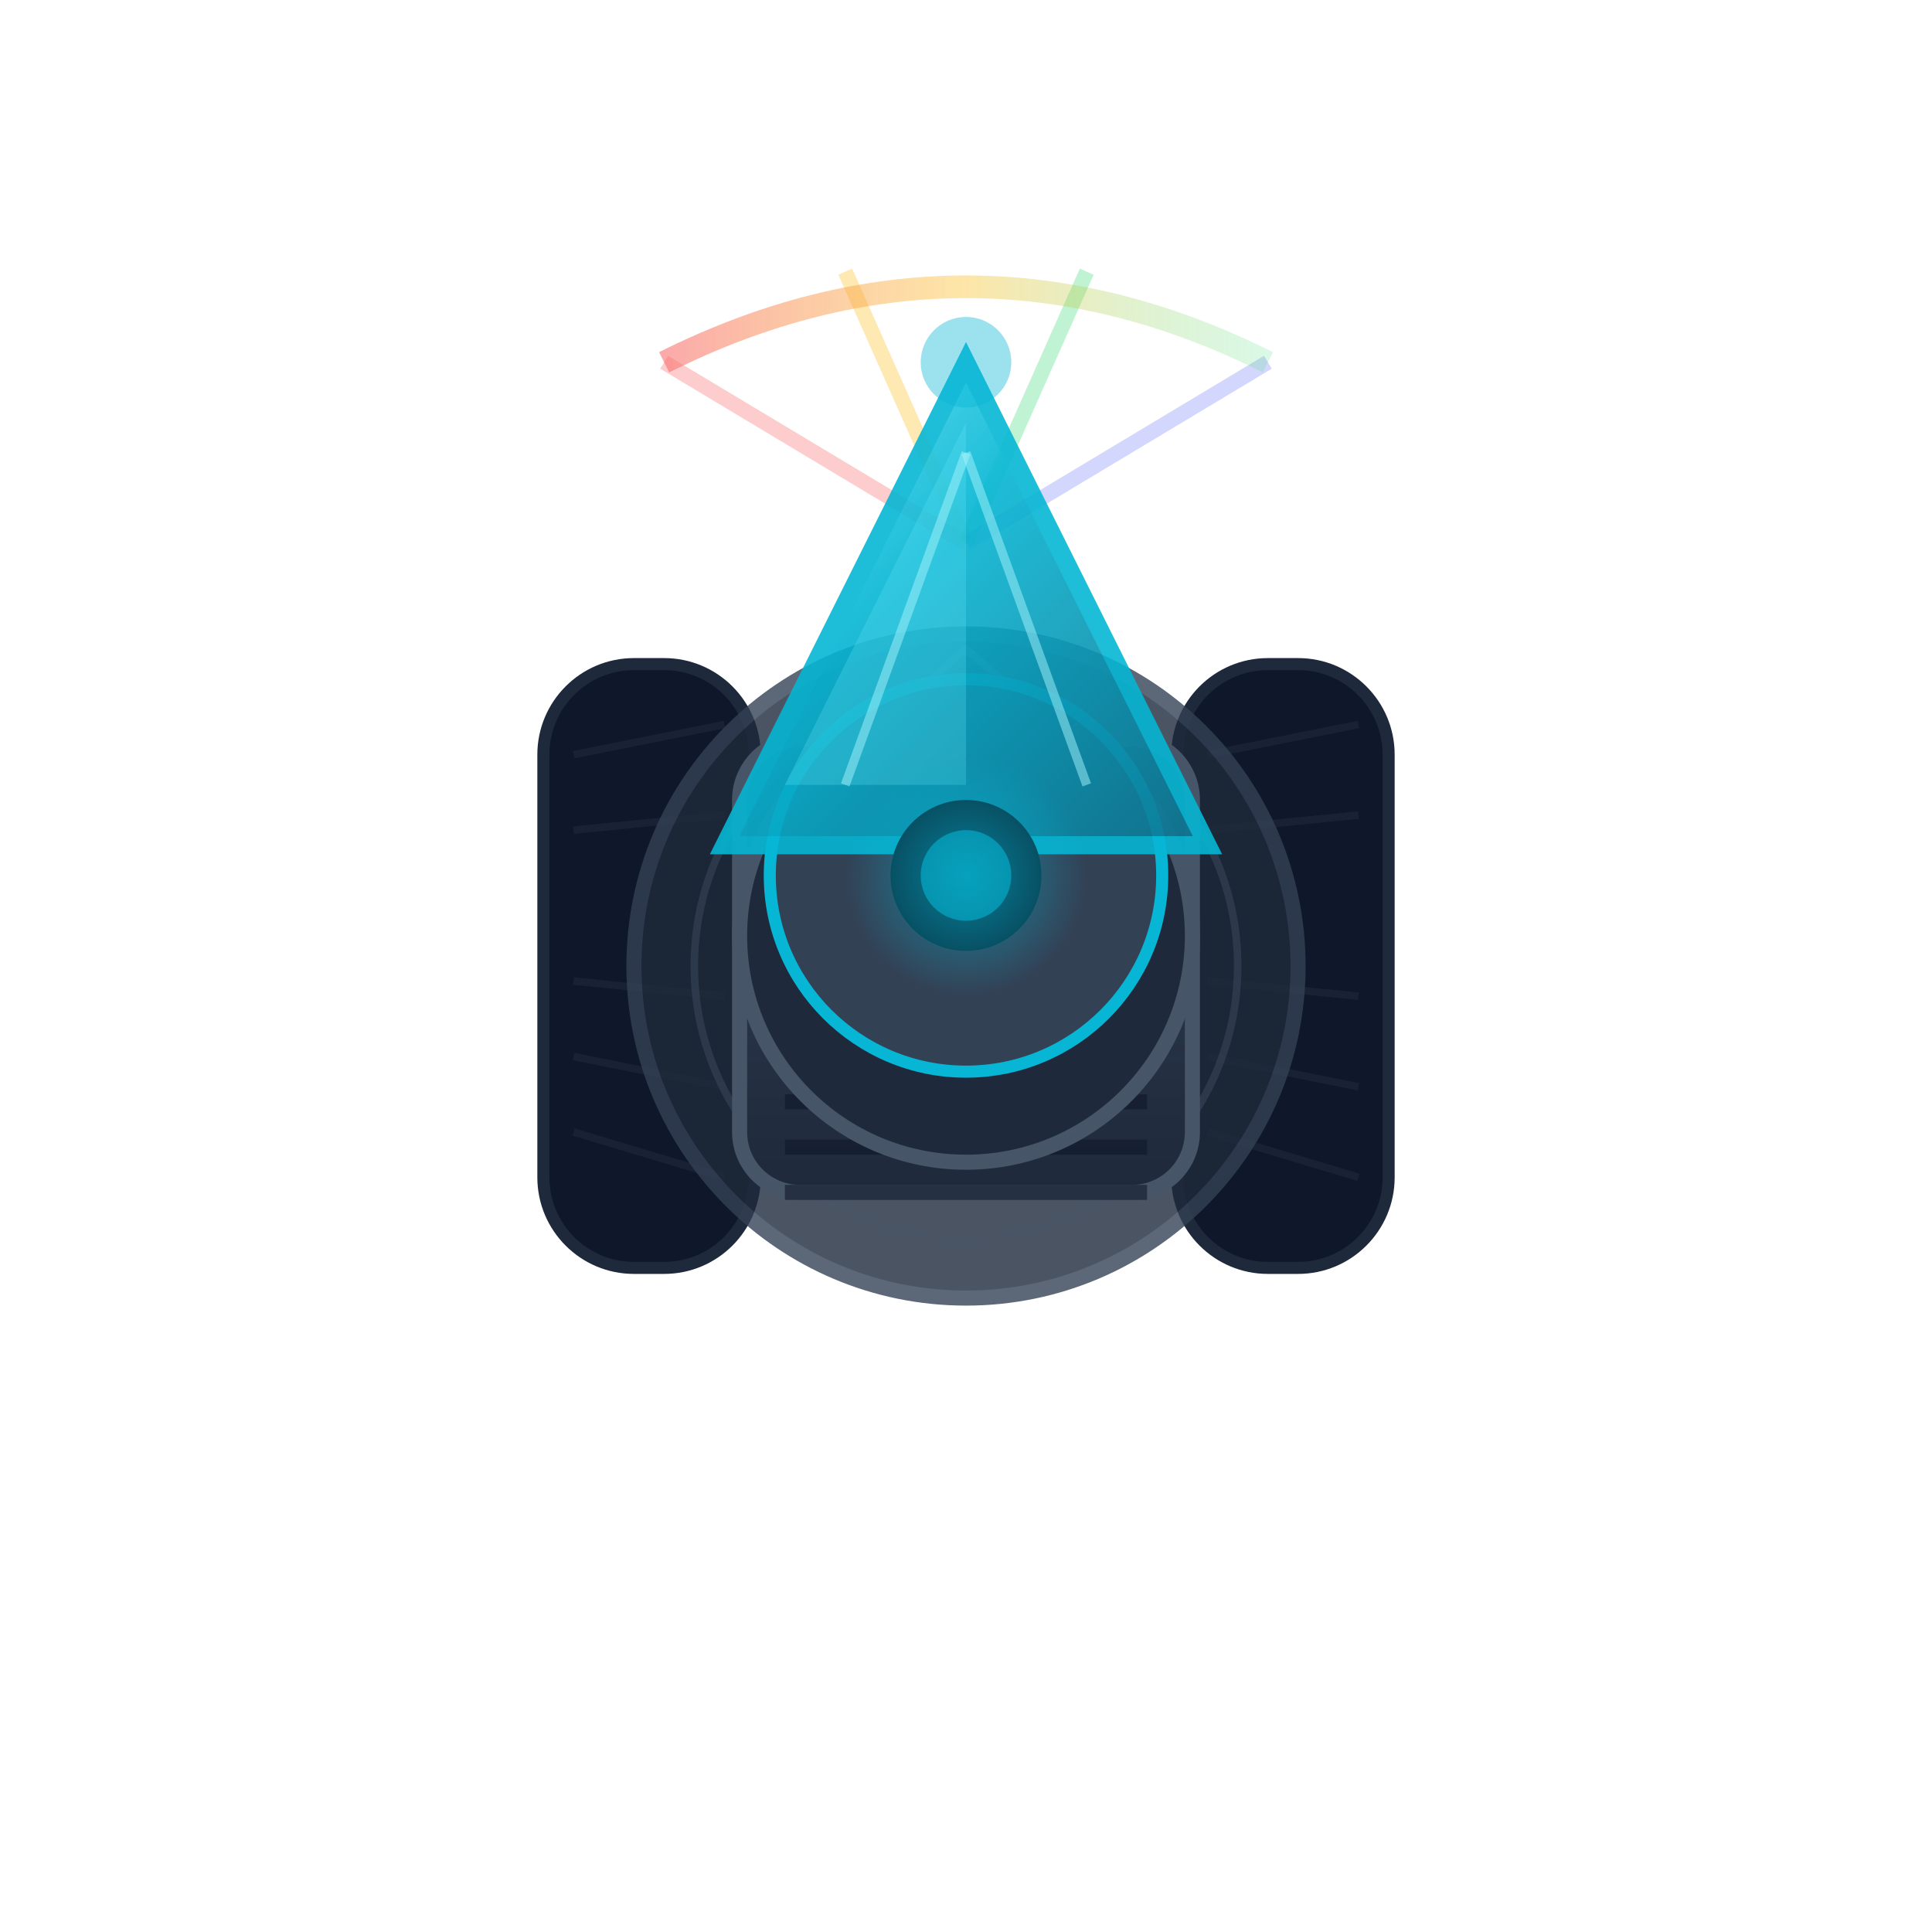
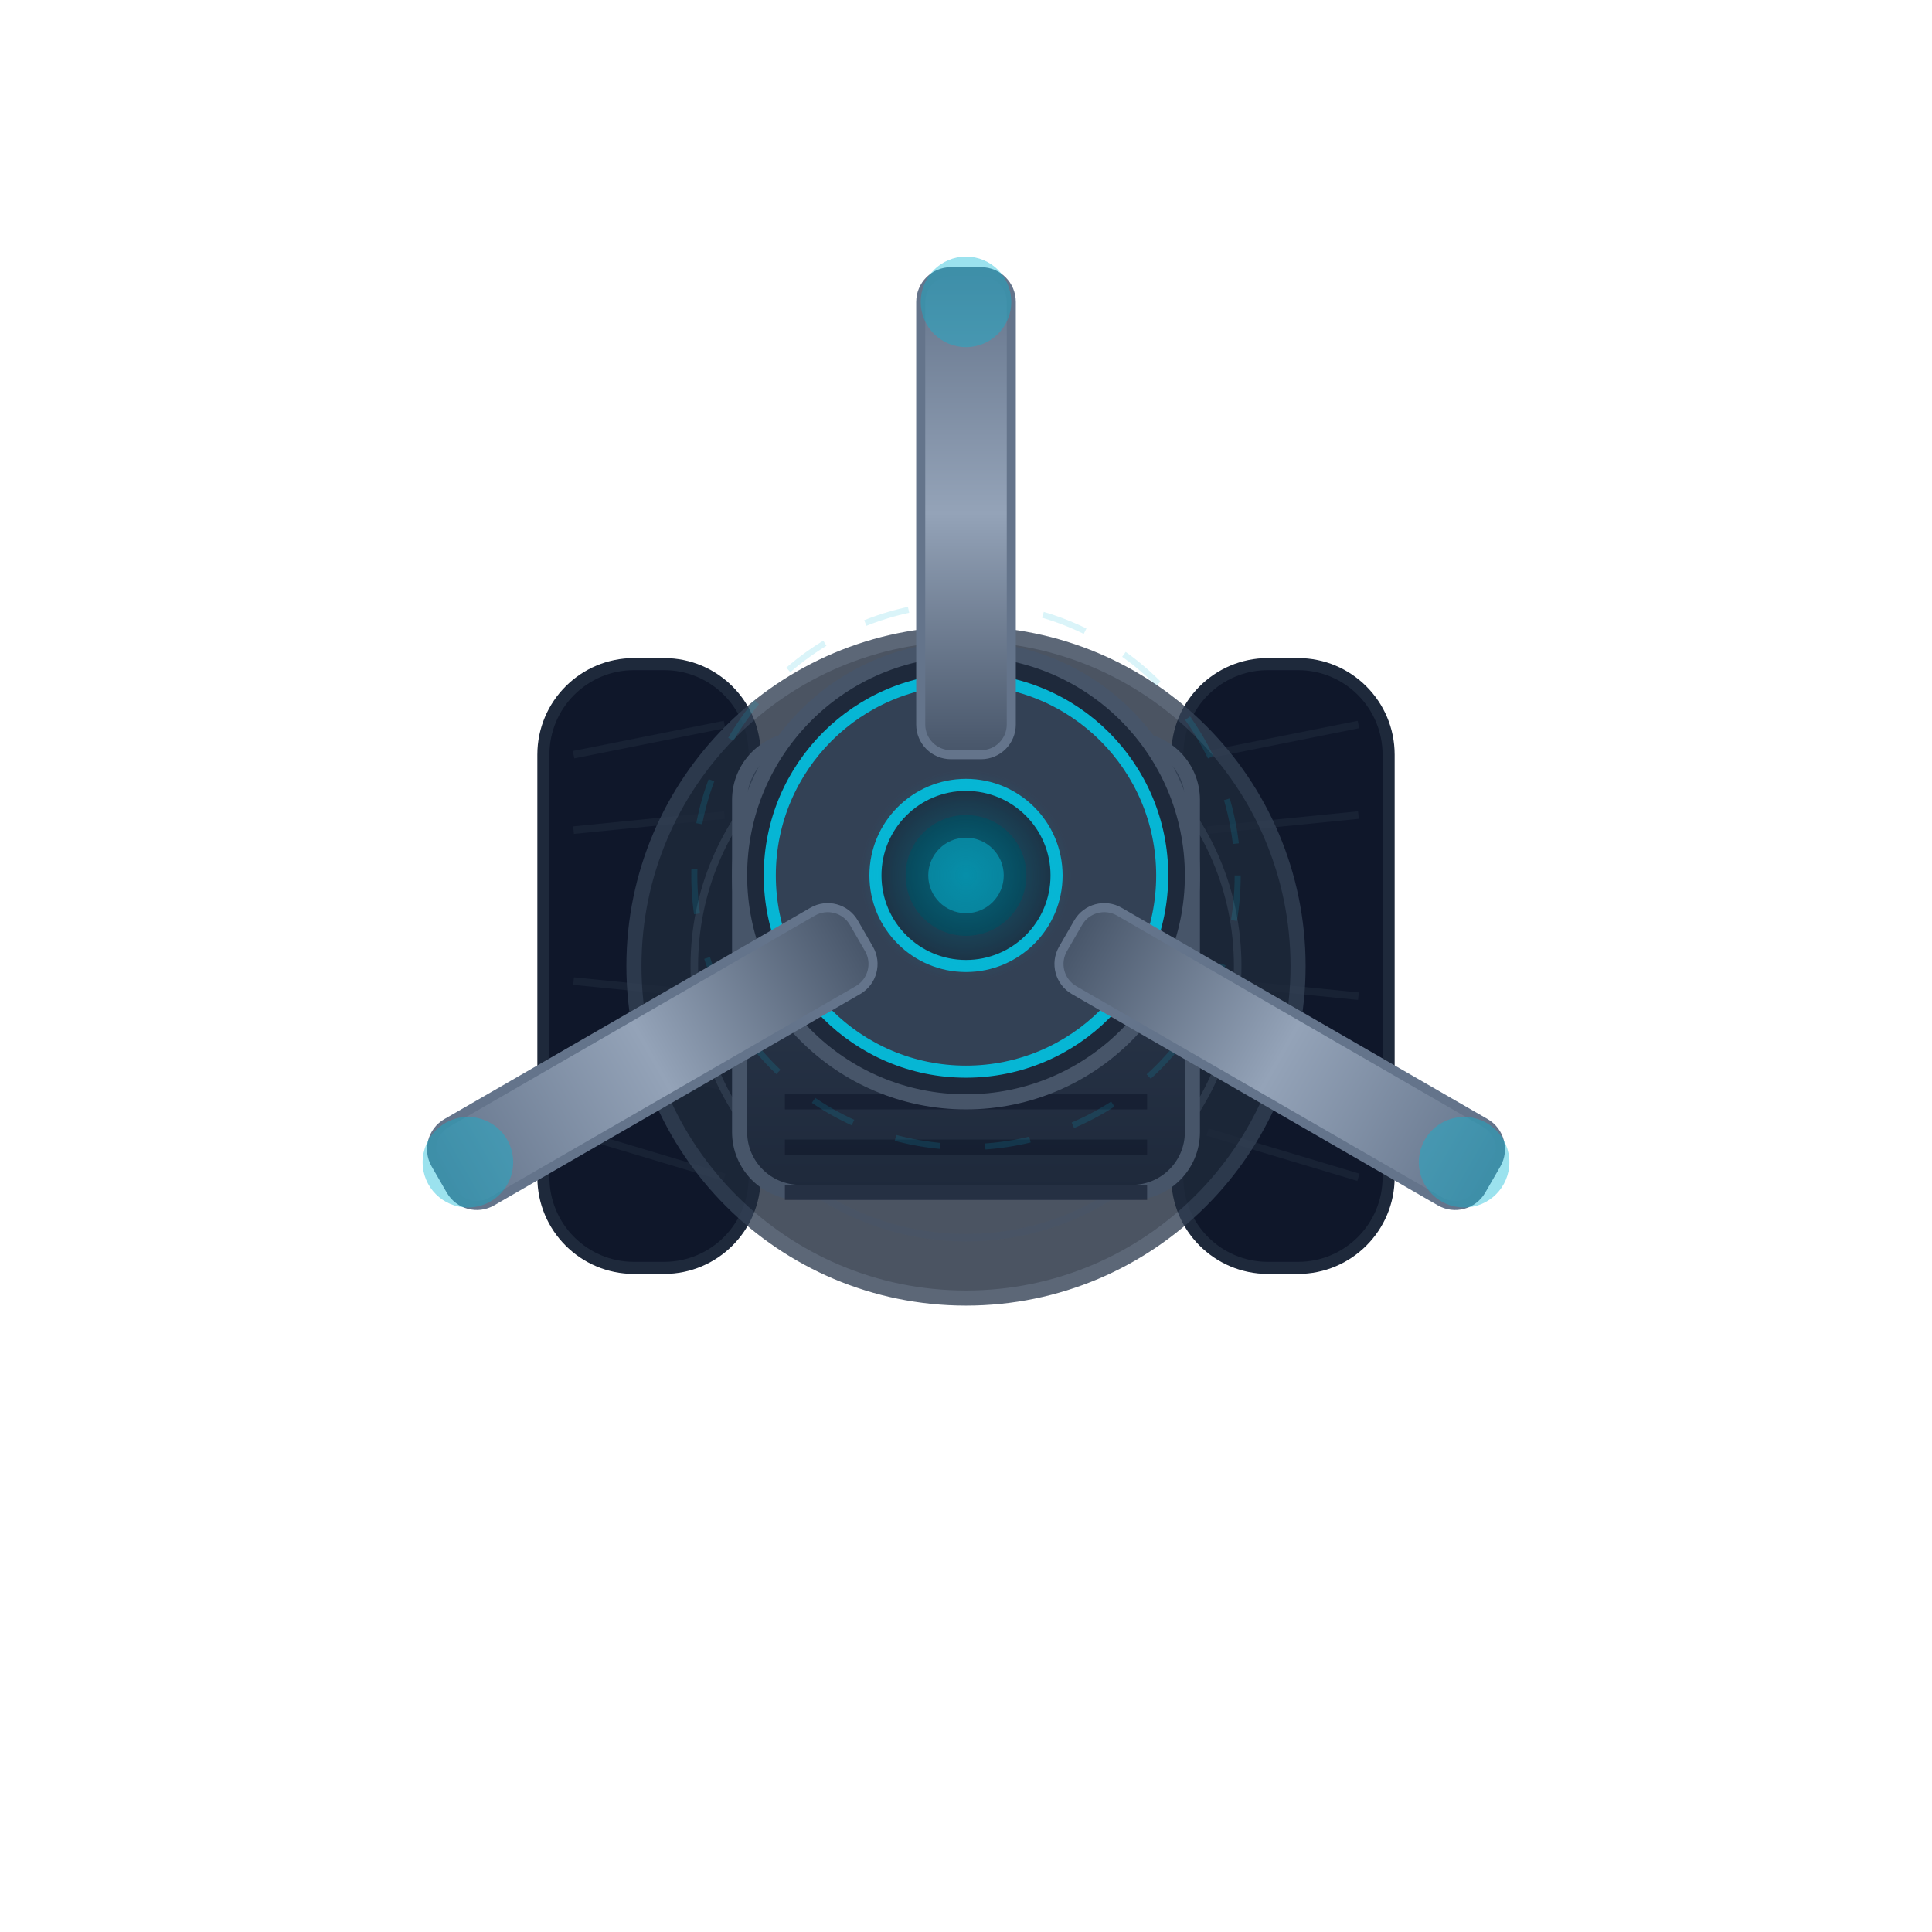
<svg xmlns="http://www.w3.org/2000/svg" viewBox="0 0 128 128">
  <defs>
-     <linearGradient id="prm-hull" x1="0" y1="0" x2="0" y2="1">
+     <linearGradient id="tri-hull" x1="0" y1="0" x2="0" y2="1">
      <stop offset="0%" stop-color="#334155" />
      <stop offset="100%" stop-color="#1e293b" />
    </linearGradient>
-     <linearGradient id="prm-crystal" x1="0" y1="0" x2="1" y2="1">
-       <stop offset="0%" stop-color="#67e8f9" />
-       <stop offset="40%" stop-color="#06b6d4" />
-       <stop offset="100%" stop-color="#0e7490" />
+     <linearGradient id="tri-barrel" x1="0" y1="1" x2="0" y2="0">
+       <stop offset="0%" stop-color="#475569" />
+       <stop offset="50%" stop-color="#94a3b8" />
+       <stop offset="100%" stop-color="#64748b" />
    </linearGradient>
-     <radialGradient id="prm-glow" cx="50%" cy="50%" r="50%">
-       <stop offset="0%" stop-color="#06b6d4" stop-opacity="0.6" />
+     <radialGradient id="tri-glow" cx="50%" cy="50%" r="50%">
+       <stop offset="0%" stop-color="#06b6d4" stop-opacity="0.4" />
      <stop offset="100%" stop-color="#06b6d4" stop-opacity="0" />
    </radialGradient>
-     <linearGradient id="prm-refract1" x1="0" y1="0" x2="1" y2="0">
-       <stop offset="0%" stop-color="#f87171" stop-opacity="0.6" />
-       <stop offset="50%" stop-color="#fbbf24" stop-opacity="0.4" />
-       <stop offset="100%" stop-color="#4ade80" stop-opacity="0.2" />
-     </linearGradient>
  </defs>
  <rect x="36" y="44" width="14" height="40" rx="6" fill="#0f172a" stroke="#1e293b" stroke-width="0.8" />
  <line x1="38" y1="50" x2="48" y2="48" stroke="#1e293b" stroke-width="0.5" opacity="0.6" />
  <line x1="38" y1="55" x2="48" y2="54" stroke="#1e293b" stroke-width="0.5" opacity="0.6" />
  <line x1="38" y1="65" x2="48" y2="66" stroke="#1e293b" stroke-width="0.5" opacity="0.6" />
  <line x1="38" y1="70" x2="48" y2="72" stroke="#1e293b" stroke-width="0.5" opacity="0.6" />
  <line x1="38" y1="75" x2="48" y2="78" stroke="#1e293b" stroke-width="0.5" opacity="0.6" />
  <rect x="78" y="44" width="14" height="40" rx="6" fill="#0f172a" stroke="#1e293b" stroke-width="0.8" />
  <line x1="80" y1="50" x2="90" y2="48" stroke="#1e293b" stroke-width="0.5" opacity="0.6" />
  <line x1="80" y1="55" x2="90" y2="54" stroke="#1e293b" stroke-width="0.5" opacity="0.6" />
  <line x1="80" y1="65" x2="90" y2="66" stroke="#1e293b" stroke-width="0.5" opacity="0.6" />
  <line x1="80" y1="70" x2="90" y2="72" stroke="#1e293b" stroke-width="0.5" opacity="0.6" />
  <line x1="80" y1="75" x2="90" y2="78" stroke="#1e293b" stroke-width="0.5" opacity="0.6" />
  <circle cx="64" cy="64" r="22" fill="#1e293b" stroke="#334155" stroke-width="1" opacity="0.8" />
  <circle cx="64" cy="64" r="18" fill="none" stroke="#475569" stroke-width="0.5" opacity="0.4" />
-   <rect x="49" y="49" width="30" height="30" rx="4" fill="url(#prm-hull)" stroke="#475569" stroke-width="1" />
+   <rect x="49" y="49" width="30" height="30" rx="4" fill="url(#tri-hull)" stroke="#475569" stroke-width="1" />
  <polygon points="57,49 64,43 71,49" fill="#475569" stroke="#64748b" stroke-width="0.5" />
  <line x1="52" y1="73" x2="76" y2="73" stroke="#0f172a" stroke-width="1" opacity="0.6" />
  <line x1="52" y1="76" x2="76" y2="76" stroke="#0f172a" stroke-width="1" opacity="0.6" />
  <line x1="52" y1="79" x2="76" y2="79" stroke="#0f172a" stroke-width="1" opacity="0.6" />
-   <circle cx="64" cy="62" r="15" fill="#1e293b" stroke="#475569" stroke-width="1" />
+   <circle cx="64" cy="58" r="15" fill="#1e293b" stroke="#475569" stroke-width="1" />
  <circle cx="64" cy="58" r="13" fill="#334155" stroke="#06b6d4" stroke-width="0.8" />
-   <line x1="64" y1="36" x2="44" y2="24" stroke="#f87171" stroke-width="1" opacity="0.35" />
-   <line x1="64" y1="36" x2="56" y2="18" stroke="#fbbf24" stroke-width="1" opacity="0.35" />
-   <line x1="64" y1="36" x2="72" y2="18" stroke="#4ade80" stroke-width="1" opacity="0.35" />
-   <line x1="64" y1="36" x2="84" y2="24" stroke="#818cf8" stroke-width="1" opacity="0.35" />
-   <path d="M44,24 Q64,14 84,24" fill="none" stroke="url(#prm-refract1)" stroke-width="1.5" />
-   <polygon points="64,24 48,56 80,56" fill="url(#prm-crystal)" stroke="#06b6d4" stroke-width="1.2" opacity="0.9" />
-   <polygon points="64,28 52,52 64,52" fill="#67e8f9" opacity="0.25" />
-   <line x1="64" y1="30" x2="56" y2="52" stroke="#a5f3fc" stroke-width="0.6" opacity="0.5" />
-   <line x1="64" y1="30" x2="72" y2="52" stroke="#a5f3fc" stroke-width="0.6" opacity="0.5" />
-   <circle cx="64" cy="24" r="3" fill="#06b6d4" opacity="0.4" />
-   <circle cx="64" cy="58" r="5" fill="#083344" />
-   <circle cx="64" cy="58" r="3" fill="#06b6d4" opacity="0.6" />
-   <circle cx="64" cy="58" r="8" fill="url(#prm-glow)" />
+   <circle cx="64" cy="58" r="18" fill="none" stroke="#06b6d4" stroke-width="0.4" opacity="0.15" stroke-dasharray="3,3" />
+   <rect x="61" y="18" width="6" height="32" rx="2" fill="url(#tri-barrel)" stroke="#64748b" stroke-width="0.6" />
+   <rect x="61" y="18" width="6" height="32" rx="2" fill="url(#tri-barrel)" stroke="#64748b" stroke-width="0.6" transform="rotate(120, 64, 58)" />
+   <rect x="61" y="18" width="6" height="32" rx="2" fill="url(#tri-barrel)" stroke="#64748b" stroke-width="0.6" transform="rotate(240, 64, 58)" />
+   <circle cx="64" cy="20" r="3" fill="#06b6d4" opacity="0.4" />
+   <circle cx="31" cy="77" r="3" fill="#06b6d4" opacity="0.4" />
+   <circle cx="97" cy="77" r="3" fill="#06b6d4" opacity="0.4" />
+   <circle cx="64" cy="58" r="6" fill="#1e293b" stroke="#06b6d4" stroke-width="0.8" />
+   <circle cx="64" cy="58" r="4" fill="#083344" />
+   <circle cx="64" cy="58" r="2.5" fill="#06b6d4" opacity="0.5" />
+   <circle cx="64" cy="58" r="7" fill="url(#tri-glow)" />
</svg>
